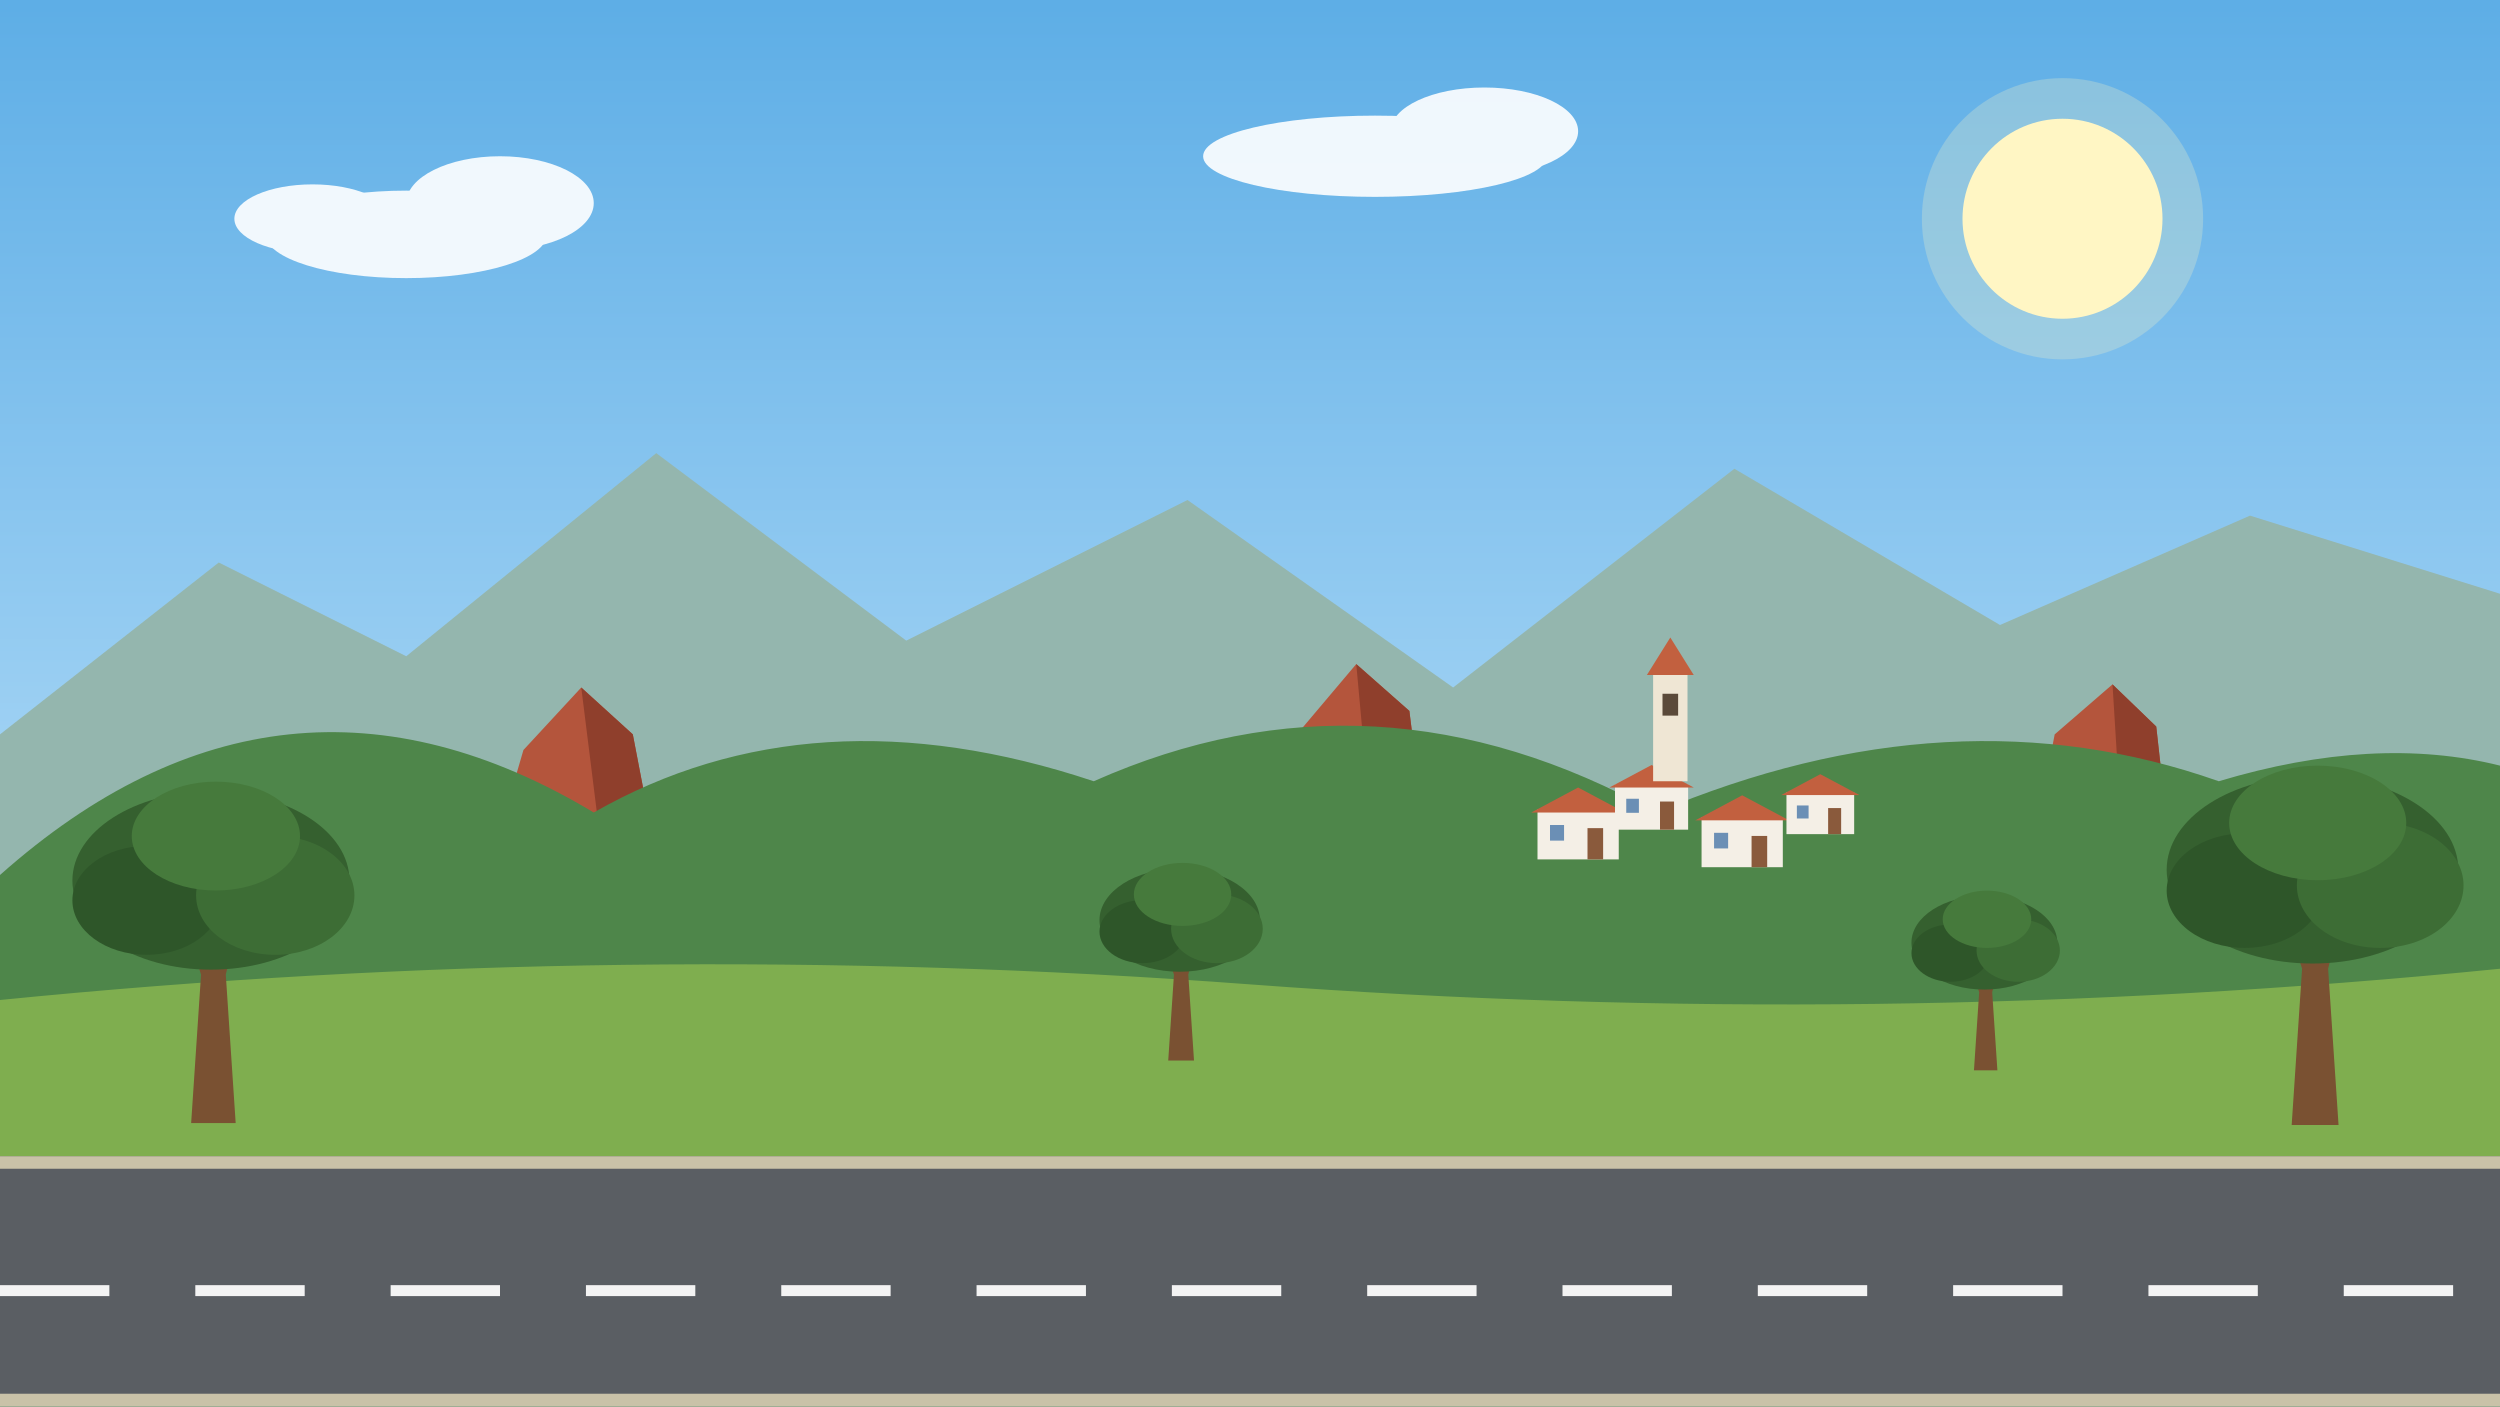
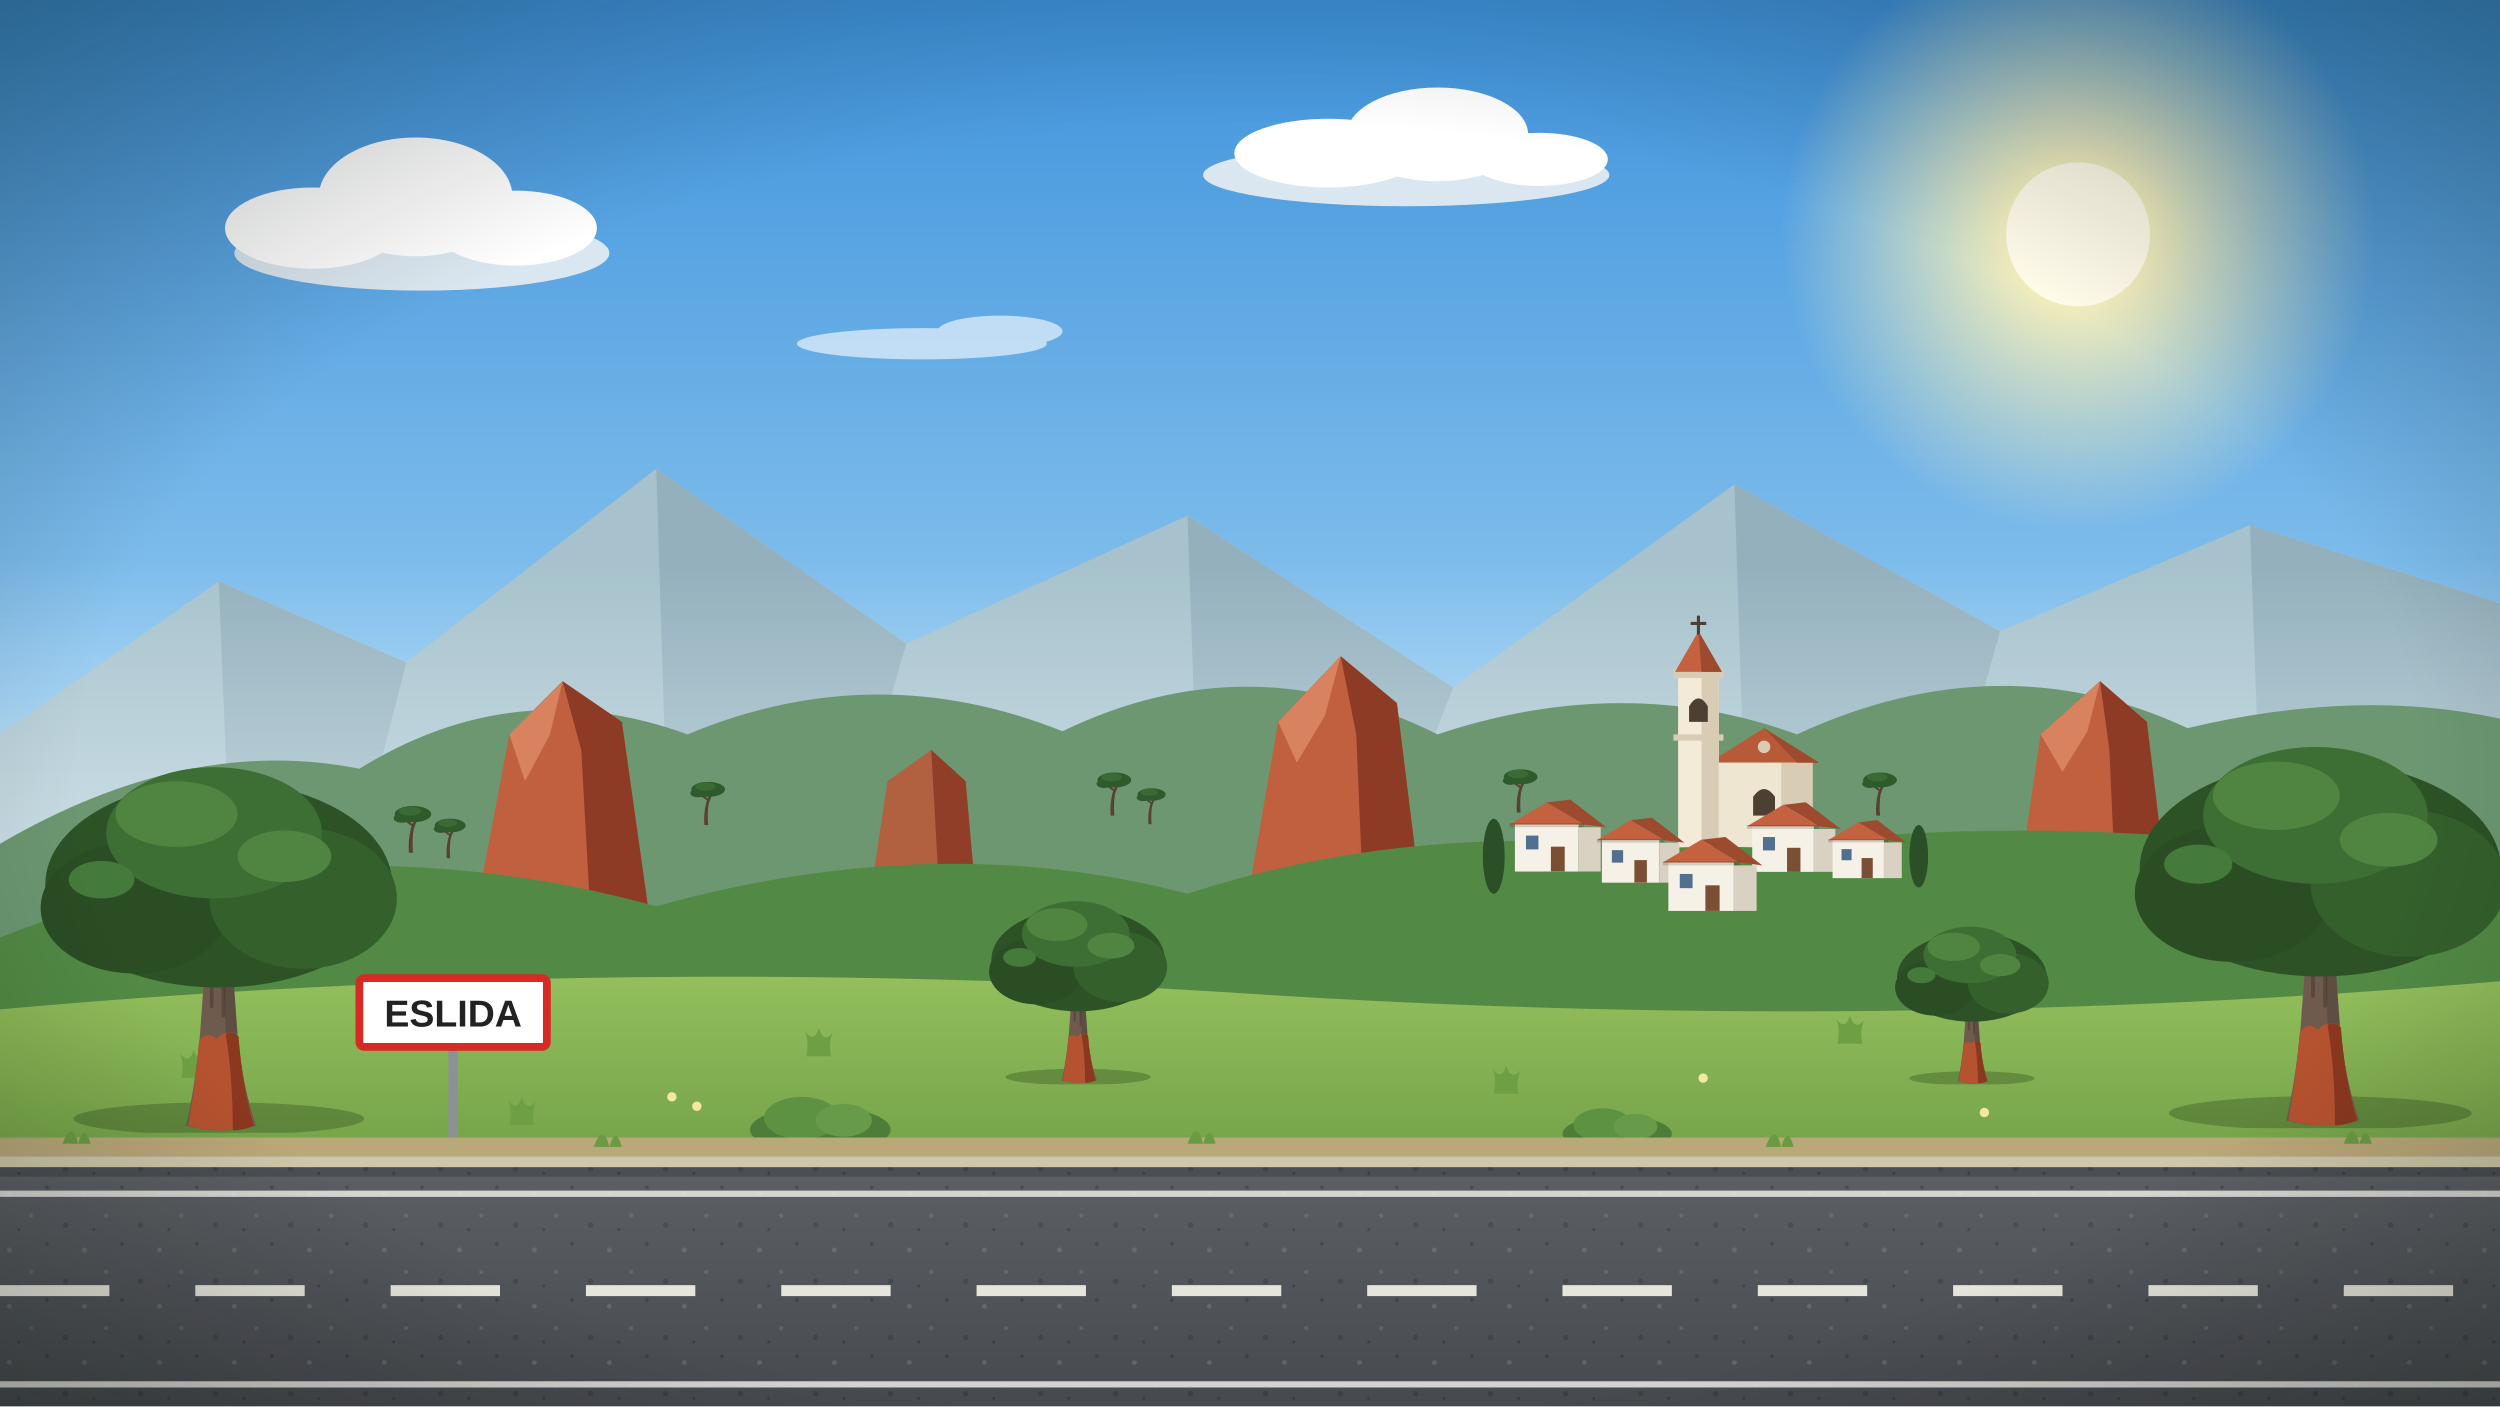
<svg xmlns="http://www.w3.org/2000/svg" viewBox="0 0 1600 900" preserveAspectRatio="xMidYMax slice">
  <defs>
    <linearGradient id="sky" x1="0" y1="0" x2="0" y2="1">
-       <stop offset="0" stop-color="#5eaee6" />
-       <stop offset="1" stop-color="#d6efff" />
+       <stop offset="0" stop-color="#3f93dc" />
+       <stop offset="0.5" stop-color="#8cc6ef" />
+       <stop offset="0.72" stop-color="#e3f3fb" />
    </linearGradient>
-     <symbol id="surera" viewBox="0 0 120 150">
-       <path d="M52 150 L56 90 Q50 70 38 62 L44 58 Q56 66 60 80 Q66 64 80 58 L84 62 Q70 72 66 90 L70 150 Z" fill="#7a5132" />
-       <ellipse cx="60" cy="52" rx="56" ry="36" fill="#35602f" />
-       <ellipse cx="34" cy="60" rx="30" ry="22" fill="#2e5629" />
-       <ellipse cx="86" cy="58" rx="32" ry="24" fill="#3d6d35" />
-       <ellipse cx="62" cy="34" rx="34" ry="22" fill="#467a3c" />
+     <radialGradient id="sol">
+       <stop offset="0" stop-color="#fffbe6" />
+       <stop offset="0.25" stop-color="#fff3b8" stop-opacity="0.9" />
+       <stop offset="1" stop-color="#fff3b8" stop-opacity="0" />
+     </radialGradient>
+     <linearGradient id="boira" x1="0" y1="0" x2="0" y2="1">
+       <stop offset="0" stop-color="#eaf6fb" stop-opacity="0" />
+       <stop offset="1" stop-color="#eaf6fb" stop-opacity="0.75" />
+     </linearGradient>
+     <linearGradient id="camp" x1="0" y1="0" x2="0" y2="1">
+       <stop offset="0" stop-color="#93bf5c" />
+       <stop offset="1" stop-color="#6f9d45" />
+     </linearGradient>
+     <linearGradient id="asfalt" x1="0" y1="0" x2="0" y2="1">
+       <stop offset="0" stop-color="#5d6166" />
+       <stop offset="1" stop-color="#46494e" />
+     </linearGradient>
+     <pattern id="gra" width="48" height="36" patternUnits="userSpaceOnUse">
+       <circle cx="6" cy="8" r="1.6" fill="#fff" opacity="0.12" />
+       <circle cx="30" cy="4" r="1.2" fill="#000" opacity="0.2" />
+       <circle cx="20" cy="22" r="1.4" fill="#fff" opacity="0.1" />
+       <circle cx="42" cy="28" r="1.8" fill="#000" opacity="0.15" />
+       <circle cx="12" cy="31" r="1" fill="#000" opacity="0.2" />
+     </pattern>
+     <radialGradient id="vinyeta" cx="0.5" cy="0.55" r="0.75">
+       <stop offset="0.62" stop-color="#000" stop-opacity="0" />
+       <stop offset="1" stop-color="#0b1a10" stop-opacity="0.38" />
+     </radialGradient>
+     <symbol id="surera" viewBox="0 0 160 170">
+       <ellipse cx="80" cy="164" rx="62" ry="7" fill="#1d3a14" opacity="0.3" />
+       <path d="M66 167 Q70 150 72 128 L74 100 Q60 86 42 80 L46 73 Q64 80 76 92 Q84 76 106 70 L109 77 Q92 86 86 100 L88 128 Q90 150 96 167 Q81 171 66 167 Z" fill="#6f5b4d" />
+       <g stroke="#58483d" stroke-width="1.6" stroke-linecap="round">
+         <path d="M77 104 V116 M82 108 V120 M79 96 V102" />
+       </g>
+       <path d="M67 167 Q70 150 71.6 131 Q75 126 79 130 Q83 125 88.4 129 Q90 150 95 167 Q81 171 67 167 Z" fill="#b5522f" />
+       <path d="M83 128 Q86 126 88.4 129 Q90 150 95 167 Q90 169 86 169 Q86 146 83 128 Z" fill="#8a381f" />
+       <path d="M82 100 L86 100 L88 128 Q86 126 83 128 Z" fill="#000" opacity="0.15" />
+       <ellipse cx="80" cy="64" rx="74" ry="44" fill="#2c5226" />
+       <ellipse cx="44" cy="74" rx="40" ry="28" fill="#2a4d24" />
+       <ellipse cx="116" cy="70" rx="40" ry="30" fill="#34602c" />
+       <ellipse cx="78" cy="42" rx="46" ry="28" fill="#3d6e33" />
+       <ellipse cx="62" cy="34" rx="26" ry="14" fill="#4f8541" />
+       <ellipse cx="108" cy="52" rx="20" ry="11" fill="#4f8541" />
+       <ellipse cx="30" cy="62" rx="14" ry="8" fill="#447a3a" />
    </symbol>
-     <symbol id="casa" viewBox="0 0 60 50">
-       <rect x="4" y="18" width="52" height="32" fill="#f4efe6" />
-       <polygon points="0,20 30,4 60,20" fill="#c2603f" />
-       <rect x="12" y="28" width="9" height="10" fill="#6b8fb5" />
-       <rect x="36" y="30" width="10" height="20" fill="#8a5a3c" />
+     <symbol id="pi" viewBox="0 0 40 70">
+       <path d="M18 70 Q17 58 20 46 Q22 40 26 34 L28 35 Q24 42 22.5 48 Q21 58 22 70 Z" fill="#5a4030" />
+       <path d="M21 44 Q16 40 12 38 L13 36 Q18 39 22 42 Z" fill="#5a4030" />
+       <ellipse cx="22" cy="32" rx="18" ry="8" fill="#2f5a2b" />
+       <ellipse cx="11" cy="36" rx="8" ry="4.5" fill="#2f5a2b" />
+       <ellipse cx="19" cy="29" rx="11" ry="4.5" fill="#3b6b34" />
+     </symbol>
+     <symbol id="casa" viewBox="0 0 70 56">
+       <rect x="4" y="20" width="46" height="36" fill="#f6f1e7" />
+       <rect x="50" y="24" width="16" height="32" fill="#d9d1c2" />
+       <polygon points="0,22 27,6 54,22" fill="#c4613e" />
+       <polygon points="54,22 27,6 44,4 70,24" fill="#9e4a2e" />
+       <rect x="0" y="21" width="54" height="3" fill="#000" opacity="0.15" />
+       <rect x="12" y="30" width="9" height="10" fill="#51708f" />
+       <rect x="30" y="38" width="10" height="18" fill="#7a4f33" />
+     </symbol>
+     <symbol id="mata" viewBox="0 0 60 30">
+       <ellipse cx="30" cy="22" rx="30" ry="10" fill="#4d7d38" />
+       <ellipse cx="22" cy="17" rx="16" ry="9" fill="#5e9243" />
+       <ellipse cx="40" cy="18" rx="12" ry="7" fill="#679b4a" />
    </symbol>
  </defs>
  <rect width="1600" height="900" fill="url(#sky)" />
-   <circle cx="1320" cy="140" r="64" fill="#fff6c4" />
-   <circle cx="1320" cy="140" r="90" fill="#fff6c4" opacity="0.25" />
-   <g fill="#fff" opacity="0.9">
-     <ellipse cx="260" cy="150" rx="90" ry="28" />
-     <ellipse cx="320" cy="130" rx="60" ry="30" />
-     <ellipse cx="200" cy="140" rx="50" ry="22" />
-     <ellipse cx="880" cy="100" rx="110" ry="26" />
-     <ellipse cx="950" cy="84" rx="60" ry="28" />
+   <circle cx="1330" cy="150" r="190" fill="url(#sol)" />
+   <circle cx="1330" cy="150" r="46" fill="#fffbe9" />
+   <g>
+     <g fill="#dbe7f0">
+       <ellipse cx="270" cy="162" rx="120" ry="24" />
+       <ellipse cx="900" cy="112" rx="130" ry="20" />
+     </g>
+     <g fill="#fff">
+       <ellipse cx="200" cy="146" rx="56" ry="26" />
+       <ellipse cx="266" cy="126" rx="62" ry="38" />
+       <ellipse cx="330" cy="146" rx="52" ry="24" />
+       <ellipse cx="850" cy="98" rx="60" ry="22" />
+       <ellipse cx="920" cy="86" rx="58" ry="30" />
+       <ellipse cx="985" cy="102" rx="44" ry="17" />
+     </g>
+     <g fill="#fff" opacity="0.6">
+       <ellipse cx="590" cy="220" rx="80" ry="10" />
+       <ellipse cx="640" cy="212" rx="40" ry="10" />
+     </g>
  </g>
-   <path d="M0 470 L140 360 L260 420 L420 290 L580 410 L760 320 L930 440 L1110 300 L1280 400 L1440 330 L1600 380 V900 H0 Z" fill="#94b6ae" />
-   <g fill="#b4553c">
-     <polygon points="300,600 335,480 372,440 405,470 430,600" />
-     <polygon points="800,600 830,470 868,425 902,455 920,600" />
-     <polygon points="1290,600 1315,470 1352,438 1380,465 1395,600" />
-     <polygon points="545,600 570,500 598,478 622,500 632,600" opacity="0.85" />
+   <path d="M0 470 L140 372 L260 424 L420 300 L580 412 L760 330 L930 440 L1110 310 L1280 404 L1440 336 L1600 386 V620 H0 Z" fill="#a7c2cc" />
+   <g fill="#93b0bc">
+     <polygon points="140,372 260,424 210,620 150,620" />
+     <polygon points="420,300 580,412 520,620 430,620" />
+     <polygon points="760,330 930,440 860,620 770,620" />
+     <polygon points="1110,310 1280,404 1220,620 1120,620" />
+     <polygon points="1440,336 1600,386 1600,620 1450,620" />
  </g>
-   <g fill="#8f3f2c">
-     <polygon points="372,440 405,470 430,600 392,600" />
-     <polygon points="868,425 902,455 920,600 884,600" />
-     <polygon points="1352,438 1380,465 1395,600 1362,600" />
+   <rect y="360" width="1600" height="260" fill="url(#boira)" />
+   <path d="M0 540 Q120 470 230 492 Q330 430 440 470 Q560 420 680 468 Q800 410 920 470 Q1040 430 1150 470 Q1280 410 1400 466 Q1510 440 1600 460 V700 H0 Z" fill="#6c9771" />
+   <g>
+     <polygon points="290,660 326,470 360,436 398,462 426,660" fill="#c0603f" />
+     <polygon points="360,436 398,462 426,660 382,660 372,480" fill="#8e3b26" />
+     <polygon points="326,470 360,436 352,470 336,500" fill="#d9825f" />
+     <polygon points="784,660 818,462 858,420 894,450 920,660" fill="#c0603f" />
+     <polygon points="858,420 894,450 920,660 876,660 868,470" fill="#8e3b26" />
+     <polygon points="818,462 858,420 848,458 830,488" fill="#d9825f" />
+     <polygon points="1278,660 1306,470 1344,436 1374,462 1398,660" fill="#c0603f" />
+     <polygon points="1344,436 1374,462 1398,660 1358,660 1350,480" fill="#8e3b26" />
+     <polygon points="1306,470 1344,436 1336,468 1320,494" fill="#d9825f" />
+     <polygon points="544,660 568,500 596,480 618,500 632,660" fill="#b85a3b" opacity="0.9" />
+     <polygon points="596,480 618,500 632,660 606,660" fill="#8e3b26" opacity="0.9" />
  </g>
-   <path d="M0 560 Q180 400 380 520 Q520 440 700 500 Q880 420 1060 520 Q1250 440 1420 500 Q1520 470 1600 490 V900 H0 Z" fill="#4e864a" />
  <g>
-     <use href="#casa" x="980" y="500" width="60" height="50" />
-     <use href="#casa" x="1030" y="486" width="54" height="45" />
-     <use href="#casa" x="1085" y="505" width="60" height="50" />
-     <use href="#casa" x="1140" y="492" width="50" height="42" />
-     <rect x="1058" y="430" width="22" height="70" fill="#efe6d4" />
-     <polygon points="1054,432 1069,408 1084,432" fill="#c2603f" />
-     <rect x="1064" y="444" width="10" height="14" fill="#5b4a3a" />
+     <use href="#pi" x="250" y="500" width="26" height="46" />
+     <use href="#pi" x="276" y="510" width="22" height="40" />
+     <use href="#pi" x="440" y="486" width="24" height="42" />
+     <use href="#pi" x="700" y="480" width="24" height="42" />
+     <use href="#pi" x="726" y="492" width="20" height="36" />
+     <use href="#pi" x="960" y="478" width="24" height="42" />
+     <use href="#pi" x="1190" y="480" width="24" height="42" />
+     <use href="#pi" x="1440" y="470" width="26" height="46" />
+     <use href="#pi" x="1466" y="482" width="22" height="38" />
+     <use href="#pi" x="60" y="520" width="24" height="42" />
  </g>
-   <path d="M0 640 Q400 600 800 630 T1600 620 V900 H0 Z" fill="#7fae4f" />
-   <use href="#surera" x="40" y="480" width="190" height="240" />
-   <use href="#surera" x="1380" y="470" width="200" height="250" />
-   <use href="#surera" x="700" y="540" width="110" height="140" />
-   <use href="#surera" x="1220" y="560" width="100" height="125" />
-   <rect y="740" width="1600" height="160" fill="#5a5e63" />
-   <rect y="740" width="1600" height="8" fill="#c9c2a8" />
-   <line x1="0" y1="826" x2="1600" y2="826" stroke="#f3f3f3" stroke-width="7" stroke-dasharray="70 55" />
-   <rect y="892" width="1600" height="8" fill="#c9c2a8" />
+   <path d="M0 600 Q200 520 420 580 Q600 530 760 572 Q920 520 1100 548 Q1300 510 1600 560 V760 H0 Z" fill="#528a45" />
+   <g>
+     <rect x="1098" y="486" width="62" height="82" fill="#efe6d2" />
+     <rect x="1140" y="486" width="20" height="82" fill="#d8ccb4" />
+     <polygon points="1094,488 1129,466 1164,488" fill="#b85a38" />
+     <polygon points="1129,466 1164,488 1150,488" fill="#9e4a2e" />
+     <path d="M1122 510 Q1129 500 1136 510 V522 H1122 Z" fill="#4e3f33" />
+     <circle cx="1129" cy="478" r="4" fill="#d8ccb4" />
+     <rect x="1074" y="430" width="26" height="138" fill="#f3ead8" />
+     <rect x="1089" y="430" width="11" height="138" fill="#d8ccb4" />
+     <rect x="1071" y="428" width="32" height="6" fill="#d8ccb4" />
+     <path d="M1081 452 Q1087 442 1093 452 V462 H1081 Z" fill="#4e3f33" />
+     <rect x="1071" y="470" width="32" height="4" fill="#d8ccb4" />
+     <polygon points="1072,430 1087,404 1102,430" fill="#c4613e" />
+     <polygon points="1087,404 1102,430 1089,430" fill="#9e4a2e" />
+     <rect x="1086" y="394" width="2" height="12" fill="#4e3f33" />
+     <rect x="1082" y="398" width="10" height="2" fill="#4e3f33" />
+     <path d="M940 572 Q960 548 1010 546 Q1100 538 1190 546 Q1240 550 1256 572 Z" fill="#528a45" />
+     <use href="#casa" x="966" y="508" width="62" height="50" />
+     <use href="#casa" x="1022" y="520" width="56" height="45" />
+     <use href="#casa" x="1118" y="510" width="60" height="48" />
+     <use href="#casa" x="1170" y="522" width="50" height="40" />
+     <use href="#casa" x="1064" y="532" width="64" height="51" />
+     <ellipse cx="956" cy="548" rx="7" ry="24" fill="#2b4f27" />
+     <ellipse cx="1228" cy="548" rx="6" ry="20" fill="#2b4f27" />
+   </g>
+   <path d="M0 646 Q400 610 800 636 T1600 628 V760 H0 Z" fill="url(#camp)" />
+   <g fill="#6f9f45">
+     <path d="M116 690 Q118 680 115 674 Q121 682 124 672 Q127 682 133 675 Q130 682 132 690 Z" />
+     <path d="M516 676 Q518 666 515 660 Q521 668 524 658 Q527 668 533 661 Q530 668 532 676 Z" />
+     <path d="M956 700 Q958 690 955 684 Q961 692 964 682 Q967 692 973 685 Q970 692 972 700 Z" />
+     <path d="M1176 668 Q1178 658 1175 652 Q1181 660 1184 650 Q1187 660 1193 653 Q1190 660 1192 668 Z" />
+     <path d="M326 720 Q328 710 325 704 Q331 712 334 702 Q337 712 343 705 Q340 712 342 720 Z" />
+   </g>
+   <g fill="#f4e7a1">
+     <circle cx="430" cy="702" r="3" />
+     <circle cx="446" cy="708" r="3" />
+     <circle cx="1090" cy="690" r="3" />
+     <circle cx="1270" cy="712" r="3" />
+   </g>
+   <use href="#surera" x="20" y="470" width="240" height="255" />
+   <use href="#surera" x="1360" y="456" width="250" height="266" />
+   <use href="#surera" x="630" y="566" width="120" height="128" />
+   <use href="#surera" x="1210" y="584" width="104" height="110" />
+   <use href="#mata" x="480" y="690" width="90" height="45" />
+   <use href="#mata" x="1000" y="700" width="70" height="35" />
+   <g>
+     <rect x="287" y="664" width="6" height="80" fill="#8c9196" />
+     <rect x="230" y="626" width="120" height="44" rx="3" fill="#fff" stroke="#d62b25" stroke-width="5" />
+     <text x="290" y="657" text-anchor="middle" font-family="Arial, Helvetica, sans-serif" font-weight="bold" font-size="24" fill="#222">ESLIDA</text>
+   </g>
+   <rect y="728" width="1600" height="14" fill="#b9a878" />
+   <g fill="#6b9a44">
+     <path d="M40 732 q6 -16 10 0 q4 -14 8 0 z" />
+     <path d="M380 734 q6 -16 10 0 q4 -14 8 0 z" />
+     <path d="M760 732 q6 -16 10 0 q4 -14 8 0 z" />
+     <path d="M1130 734 q6 -16 10 0 q4 -14 8 0 z" />
+     <path d="M1500 732 q6 -16 10 0 q4 -14 8 0 z" />
+   </g>
+   <rect y="740" width="1600" height="160" fill="url(#asfalt)" />
+   <rect y="740" width="1600" height="160" fill="url(#gra)" />
+   <rect y="740" width="1600" height="7" fill="#cfc7a8" />
+   <rect y="747" width="1600" height="6" fill="#000" opacity="0.18" />
+   <rect y="762" width="1600" height="4" fill="#ecebe4" opacity="0.85" />
+   <line x1="0" y1="826" x2="1600" y2="826" stroke="#f3f1e6" stroke-width="7" stroke-dasharray="70 55" opacity="0.92" />
+   <rect y="884" width="1600" height="4" fill="#ecebe4" opacity="0.85" />
+   <rect width="1600" height="900" fill="url(#vinyeta)" />
</svg>
